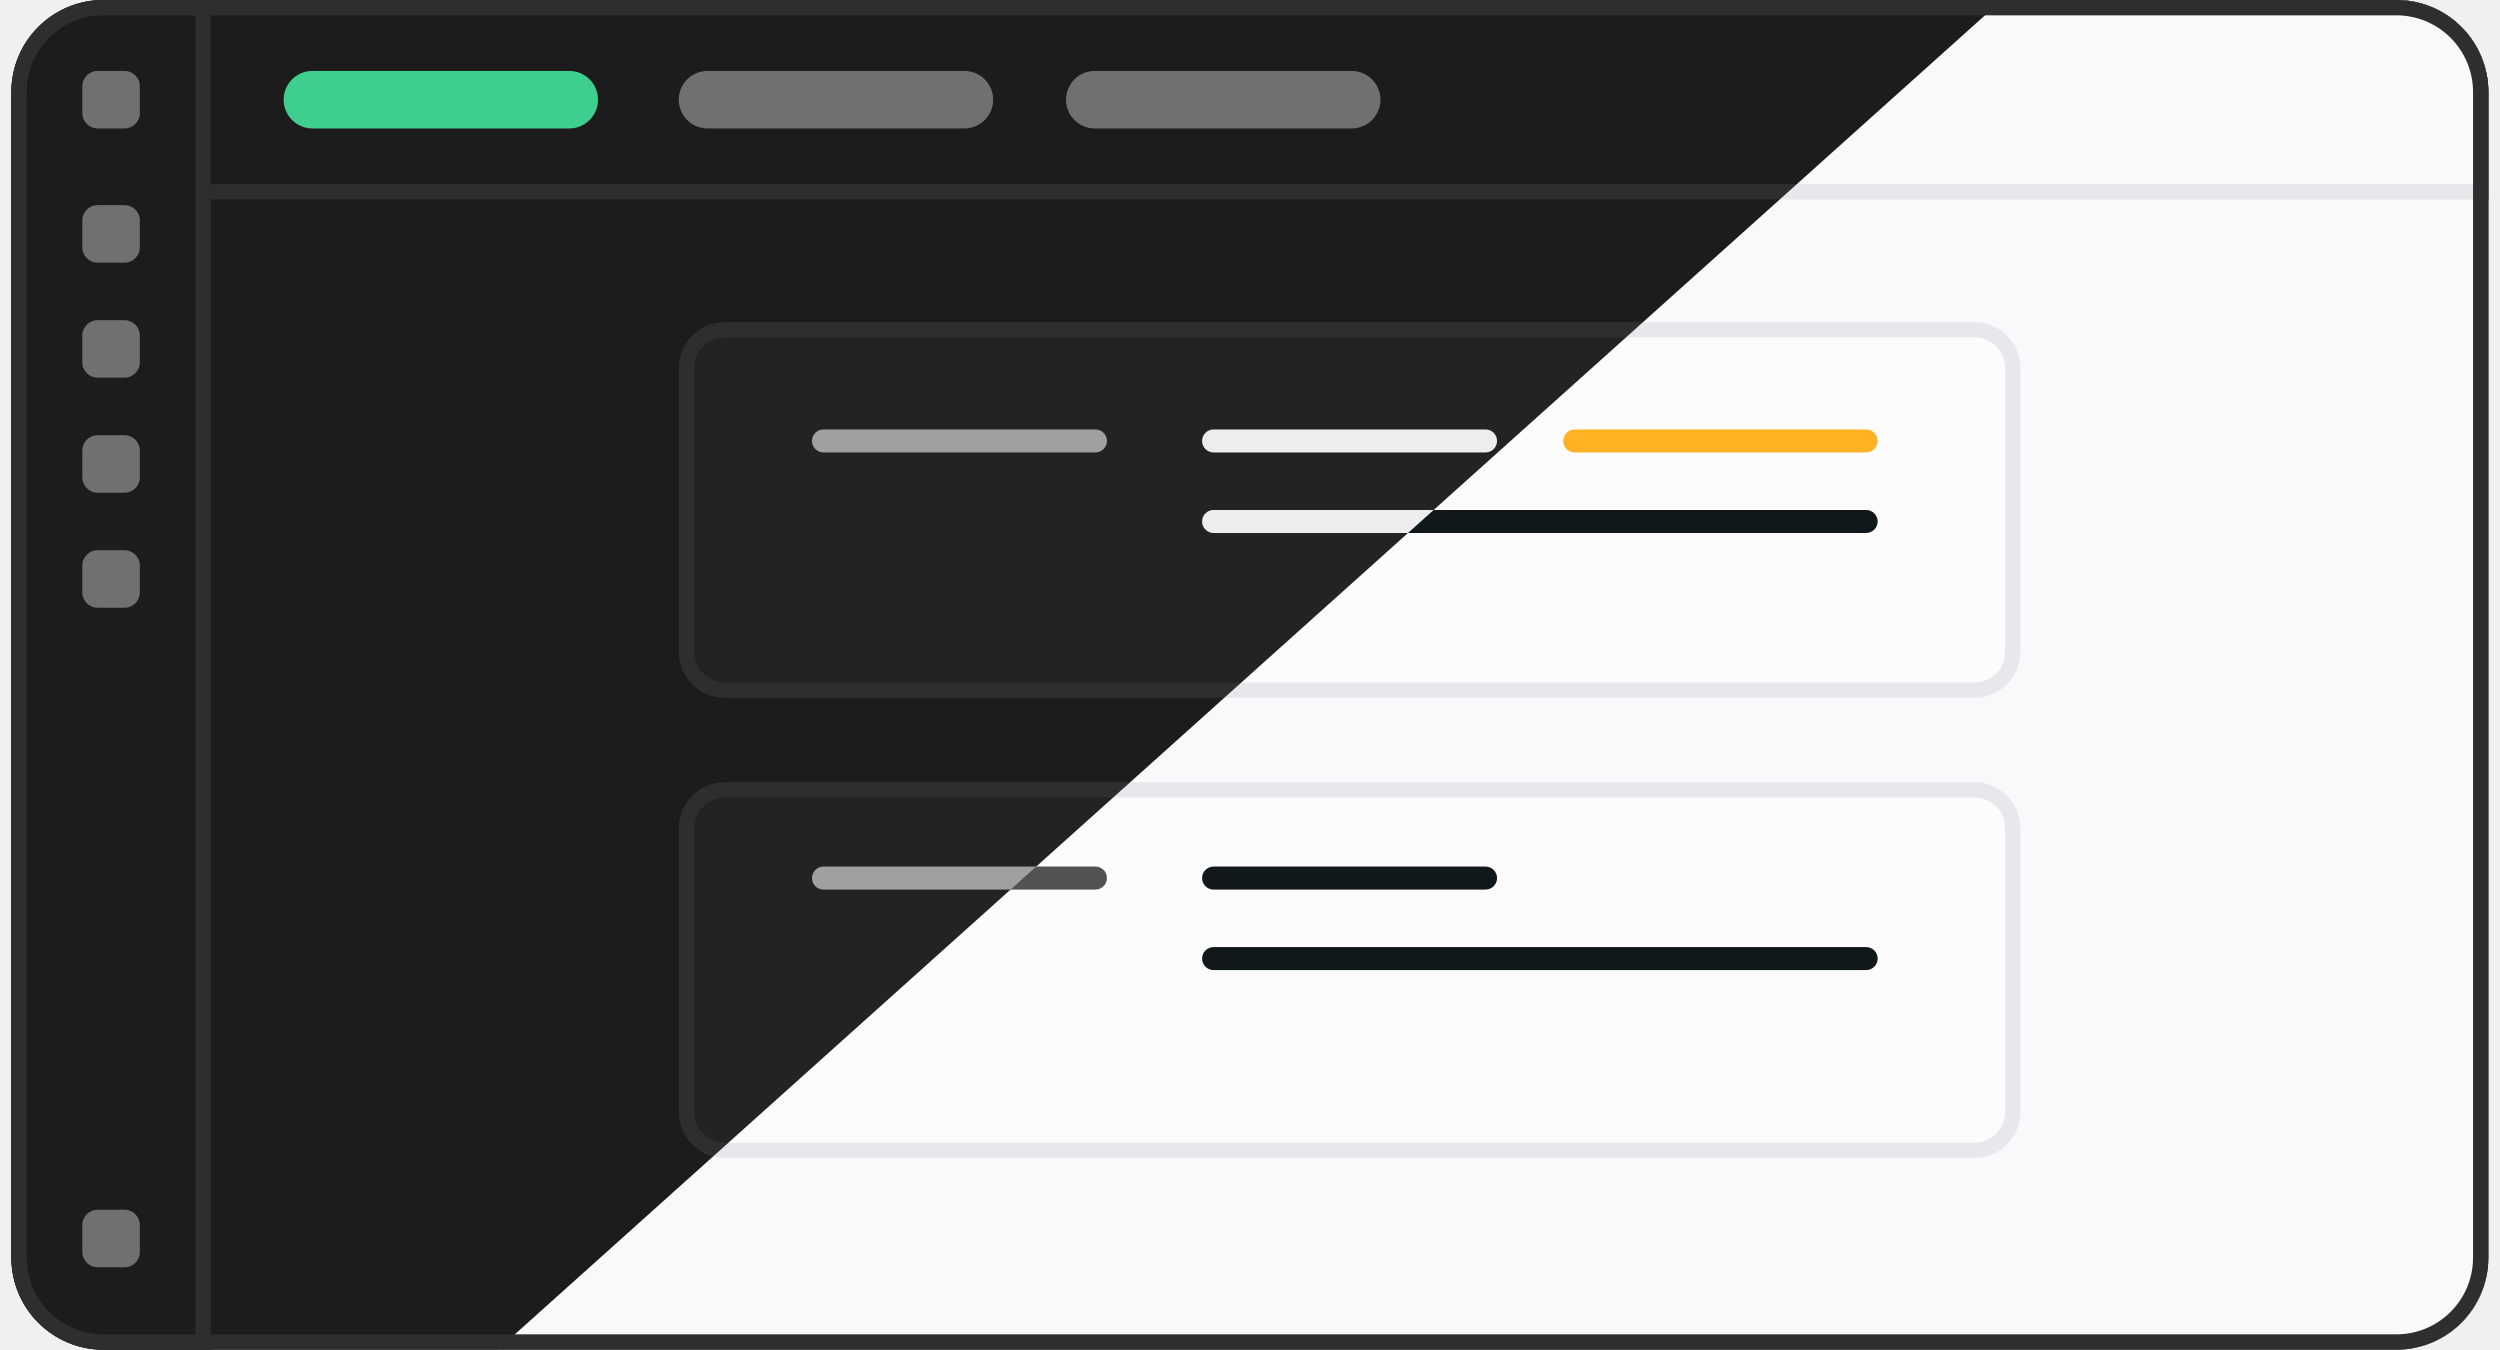
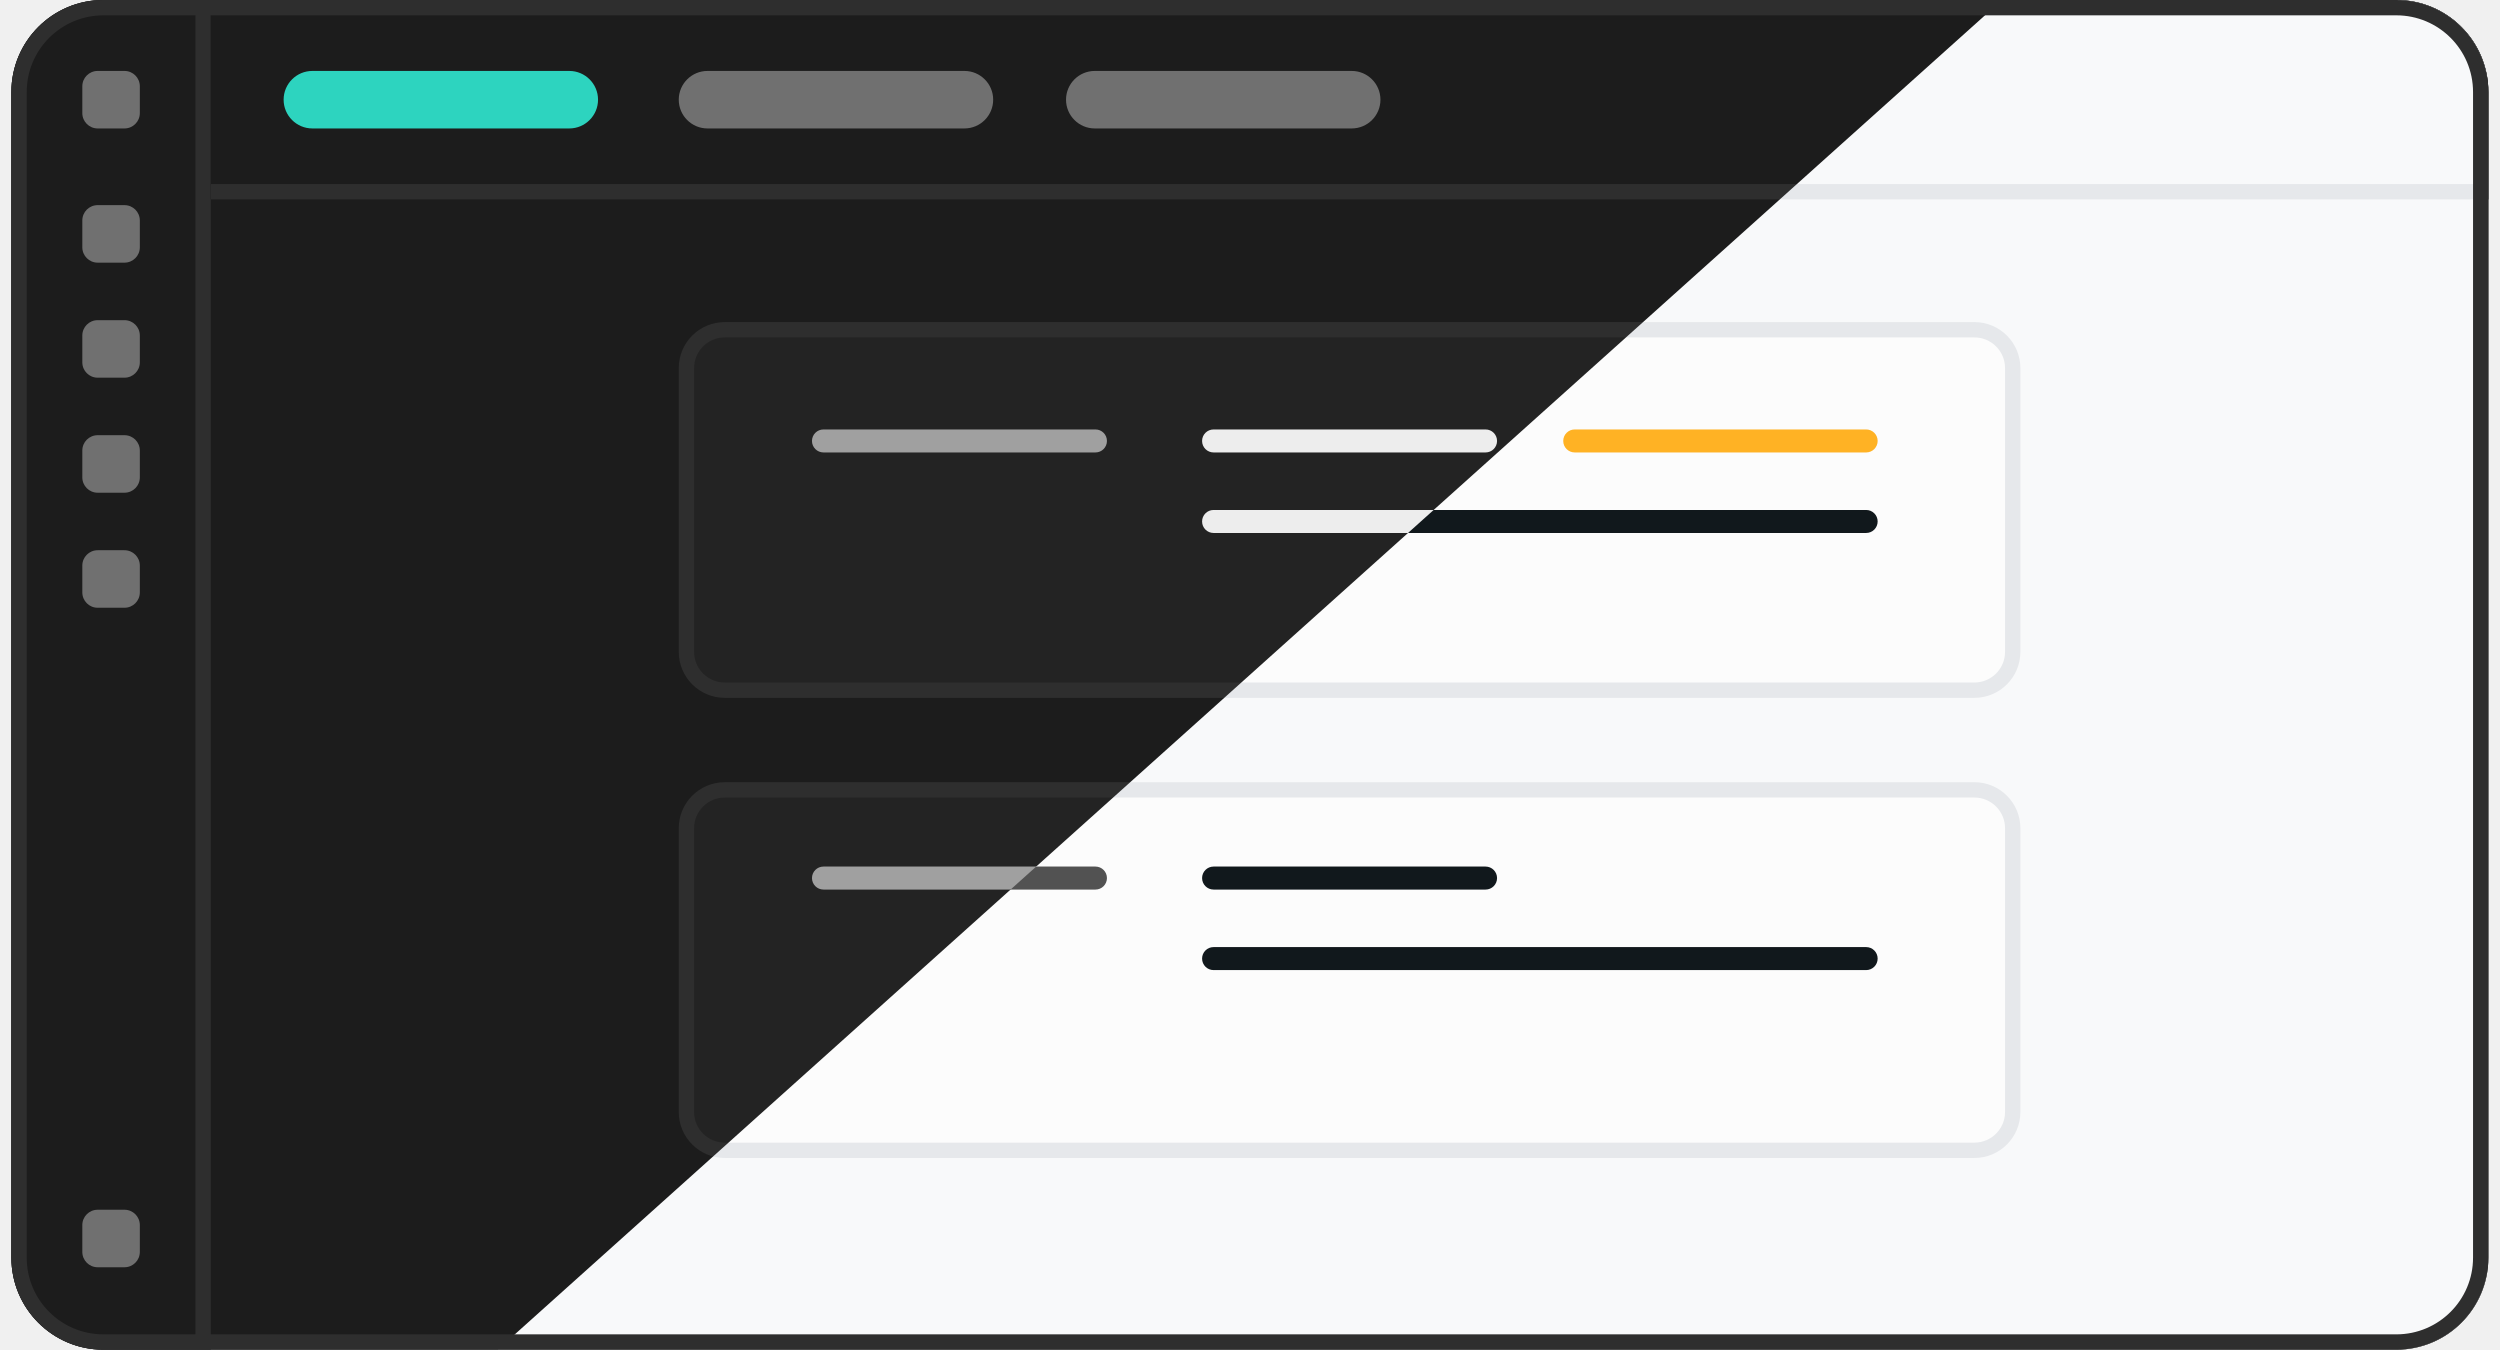
<svg xmlns="http://www.w3.org/2000/svg" viewBox="0 0 163 88" fill="none">
  <g clip-path="url(#clip0_742_69895)">
    <rect x="0.742" width="161.5" height="88" rx="6" fill="#1C1C1C" />
    <mask id="path-3-inside-1_742_69895" fill="white">
      <path d="M0.742 6C0.742 2.686 3.428 0 6.742 0H13.742V88H6.742C3.428 88 0.742 85.314 0.742 82V6Z" />
    </mask>
    <path d="M0.742 6C0.742 2.686 3.428 0 6.742 0H13.742V88H6.742C3.428 88 0.742 85.314 0.742 82V6Z" fill="#1C1C1C" />
    <path d="M0.742 0H13.742H0.742ZM13.742 88H0.742H13.742ZM0.742 88V0V88ZM14.742 0V88H12.742V0H14.742Z" fill="#2E2E2E" mask="url(#path-3-inside-1_742_69895)" />
    <mask id="path-5-inside-2_742_69895" fill="white">
      <path d="M156.242 -2.62268e-07C159.556 -1.17421e-07 162.242 2.686 162.242 6L162.242 13L13.742 13L13.742 -6.49114e-06L156.242 -2.62268e-07Z" />
    </mask>
    <path d="M156.242 -2.62268e-07C159.556 -1.17421e-07 162.242 2.686 162.242 6L162.242 13L13.742 13L13.742 -6.49114e-06L156.242 -2.62268e-07Z" fill="#1C1C1C" />
    <path d="M162.242 0L162.242 13L162.242 0ZM13.742 13L13.742 -6.49114e-06L13.742 13ZM13.742 -6.49114e-06L162.242 0L13.742 -6.49114e-06ZM162.242 14L13.742 14L13.742 12L162.242 12L162.242 14Z" fill="#2E2E2E" mask="url(#path-5-inside-2_742_69895)" />
    <rect x="44.755" y="21.5" width="86.474" height="23.5" rx="2.5" fill="#232323" stroke="#2E2E2E" />
    <rect x="44.755" y="51.5" width="86.474" height="23.5" rx="2.5" fill="#232323" stroke="#2E2E2E" />
    <rect x="52.941" y="28" width="19.232" height="1.5" rx="0.75" fill="#A0A0A0" />
    <rect x="52.941" y="56.5" width="19.232" height="1.5" rx="0.75" fill="#A0A0A0" />
    <rect x="78.376" y="28" width="19.232" height="1.5" rx="0.75" fill="#EDEDED" />
    <rect x="78.376" y="56.5" width="19.232" height="1.5" rx="0.75" fill="#EDEDED" />
    <rect x="78.376" y="33.25" width="44.047" height="1.5" rx="0.75" fill="#EDEDED" />
    <rect x="78.376" y="61.75" width="44.047" height="1.5" rx="0.75" fill="#EDEDED" />
-     <rect x="18.492" y="4.625" width="20.5" height="3.75" rx="1.875" fill="#3ECF8E" />
+     <rect x="18.492" y="4.625" width="20.5" height="3.75" rx="1.875" fill="#2DD4BF" />
    <rect x="44.255" y="4.625" width="20.5" height="3.75" rx="1.875" fill="#707070" />
    <rect x="69.505" y="4.625" width="20.5" height="3.75" rx="1.875" fill="#707070" />
    <rect x="101.923" y="28" width="20.5" height="1.5" rx="0.75" fill="#FFB224" />
    <rect x="5.367" y="4.625" width="3.75" height="3.75" rx="1" fill="#707070" />
    <rect x="5.367" y="13.375" width="3.75" height="3.75" rx="1" fill="#707070" />
    <rect x="5.367" y="20.875" width="3.75" height="3.75" rx="1" fill="#707070" />
    <rect x="5.367" y="28.375" width="3.75" height="3.75" rx="1" fill="#707070" />
    <rect x="5.367" y="35.875" width="3.75" height="3.75" rx="1" fill="#707070" />
    <rect x="5.367" y="78.875" width="3.75" height="3.75" rx="1" fill="#707070" />
    <mask id="mask0_742_69895" style="mask-type:alpha" maskUnits="userSpaceOnUse" x="32" y="0" width="131" height="88">
      <path d="M130.534 2.34842e-05L32.451 88H162.131V0L130.534 2.34842e-05Z" fill="black" />
    </mask>
    <g mask="url(#mask0_742_69895)">
      <rect x="0.742" width="161.5" height="88" fill="#F8F9FA" />
      <mask id="path-27-inside-3_742_69895" fill="white">
        <path d="M156.242 -2.62268e-07C159.556 -1.17421e-07 162.242 2.686 162.242 6L162.242 13L13.742 13L13.742 -6.49114e-06L156.242 -2.62268e-07Z" />
      </mask>
      <path d="M156.242 -2.62268e-07C159.556 -1.17421e-07 162.242 2.686 162.242 6L162.242 13L13.742 13L13.742 -6.49114e-06L156.242 -2.62268e-07Z" fill="#F8F9FA" />
      <path d="M162.242 0L162.242 13L162.242 0ZM13.742 13L13.742 -6.49114e-06L13.742 13ZM13.742 -6.49114e-06L162.242 0L13.742 -6.49114e-06ZM162.242 14L13.742 14L13.742 12L162.242 12L162.242 14Z" fill="#E6E8EB" mask="url(#path-27-inside-3_742_69895)" />
      <rect x="44.755" y="21.5" width="86.474" height="23.5" rx="2.5" fill="#FCFCFC" stroke="#E6E8EB" />
      <rect x="44.755" y="51.5" width="86.474" height="23.5" rx="2.5" fill="#FCFCFC" stroke="#E6E8EB" />
      <rect x="52.941" y="28" width="19.232" height="1.5" rx="0.75" fill="#525252" />
      <rect x="52.941" y="56.5" width="19.232" height="1.5" rx="0.75" fill="#525252" />
      <rect x="78.376" y="28" width="19.232" height="1.5" rx="0.75" fill="#11181C" />
      <rect x="78.376" y="56.5" width="19.232" height="1.5" rx="0.75" fill="#11181C" />
      <rect x="78.376" y="33.25" width="44.047" height="1.5" rx="0.75" fill="#11181C" />
      <rect x="78.376" y="61.75" width="44.047" height="1.5" rx="0.75" fill="#11181C" />
-       <rect x="18.492" y="4.625" width="20.5" height="3.75" rx="1.875" fill="#3FCF8E" />
+       <rect x="18.492" y="4.625" width="20.5" height="3.75" rx="1.875" fill="#2DD4BF" />
      <rect x="44.255" y="4.625" width="20.5" height="3.75" rx="1.875" fill="#B2B2B2" />
      <rect x="69.505" y="4.625" width="20.5" height="3.75" rx="1.875" fill="#B2B2B2" />
      <rect x="101.923" y="28" width="20.5" height="1.5" rx="0.75" fill="#FFB224" />
    </g>
  </g>
  <rect x="1.242" y="0.5" width="160.5" height="87" rx="5.5" stroke="#2E2E2E" />
  <defs>
    <clipPath id="clip0_742_69895">
      <rect x="0.742" width="161.5" height="88" rx="6" fill="white" />
    </clipPath>
  </defs>
</svg>
